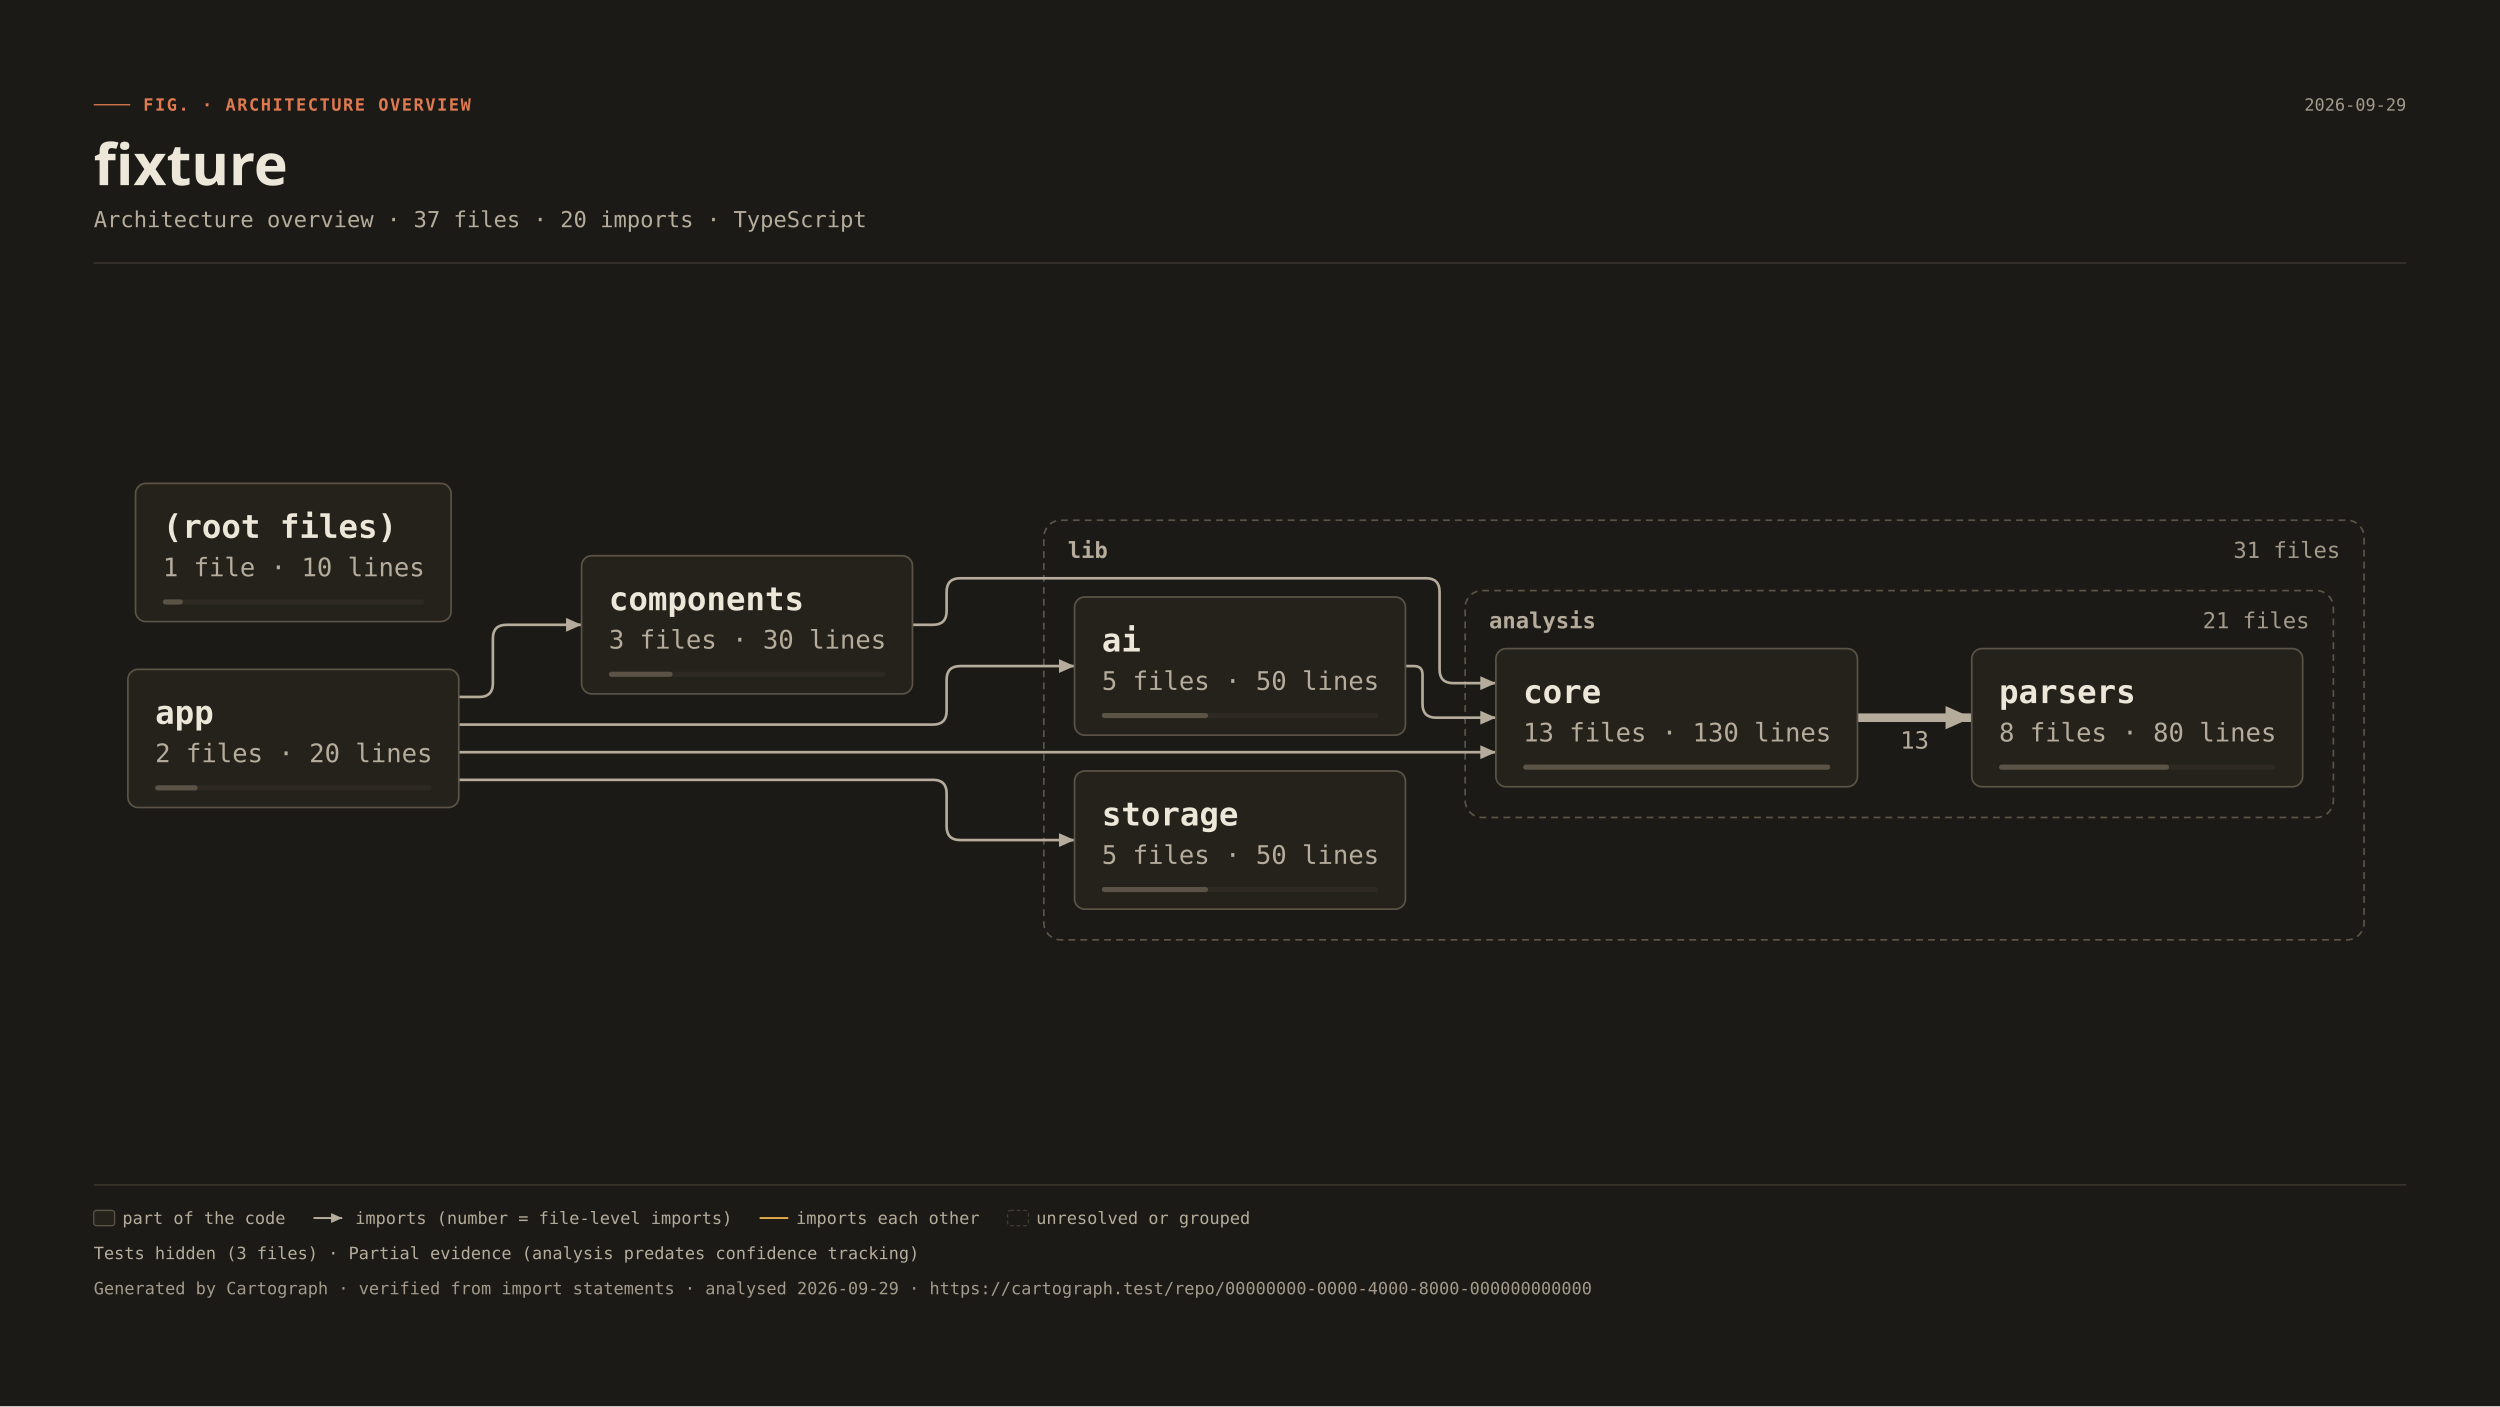
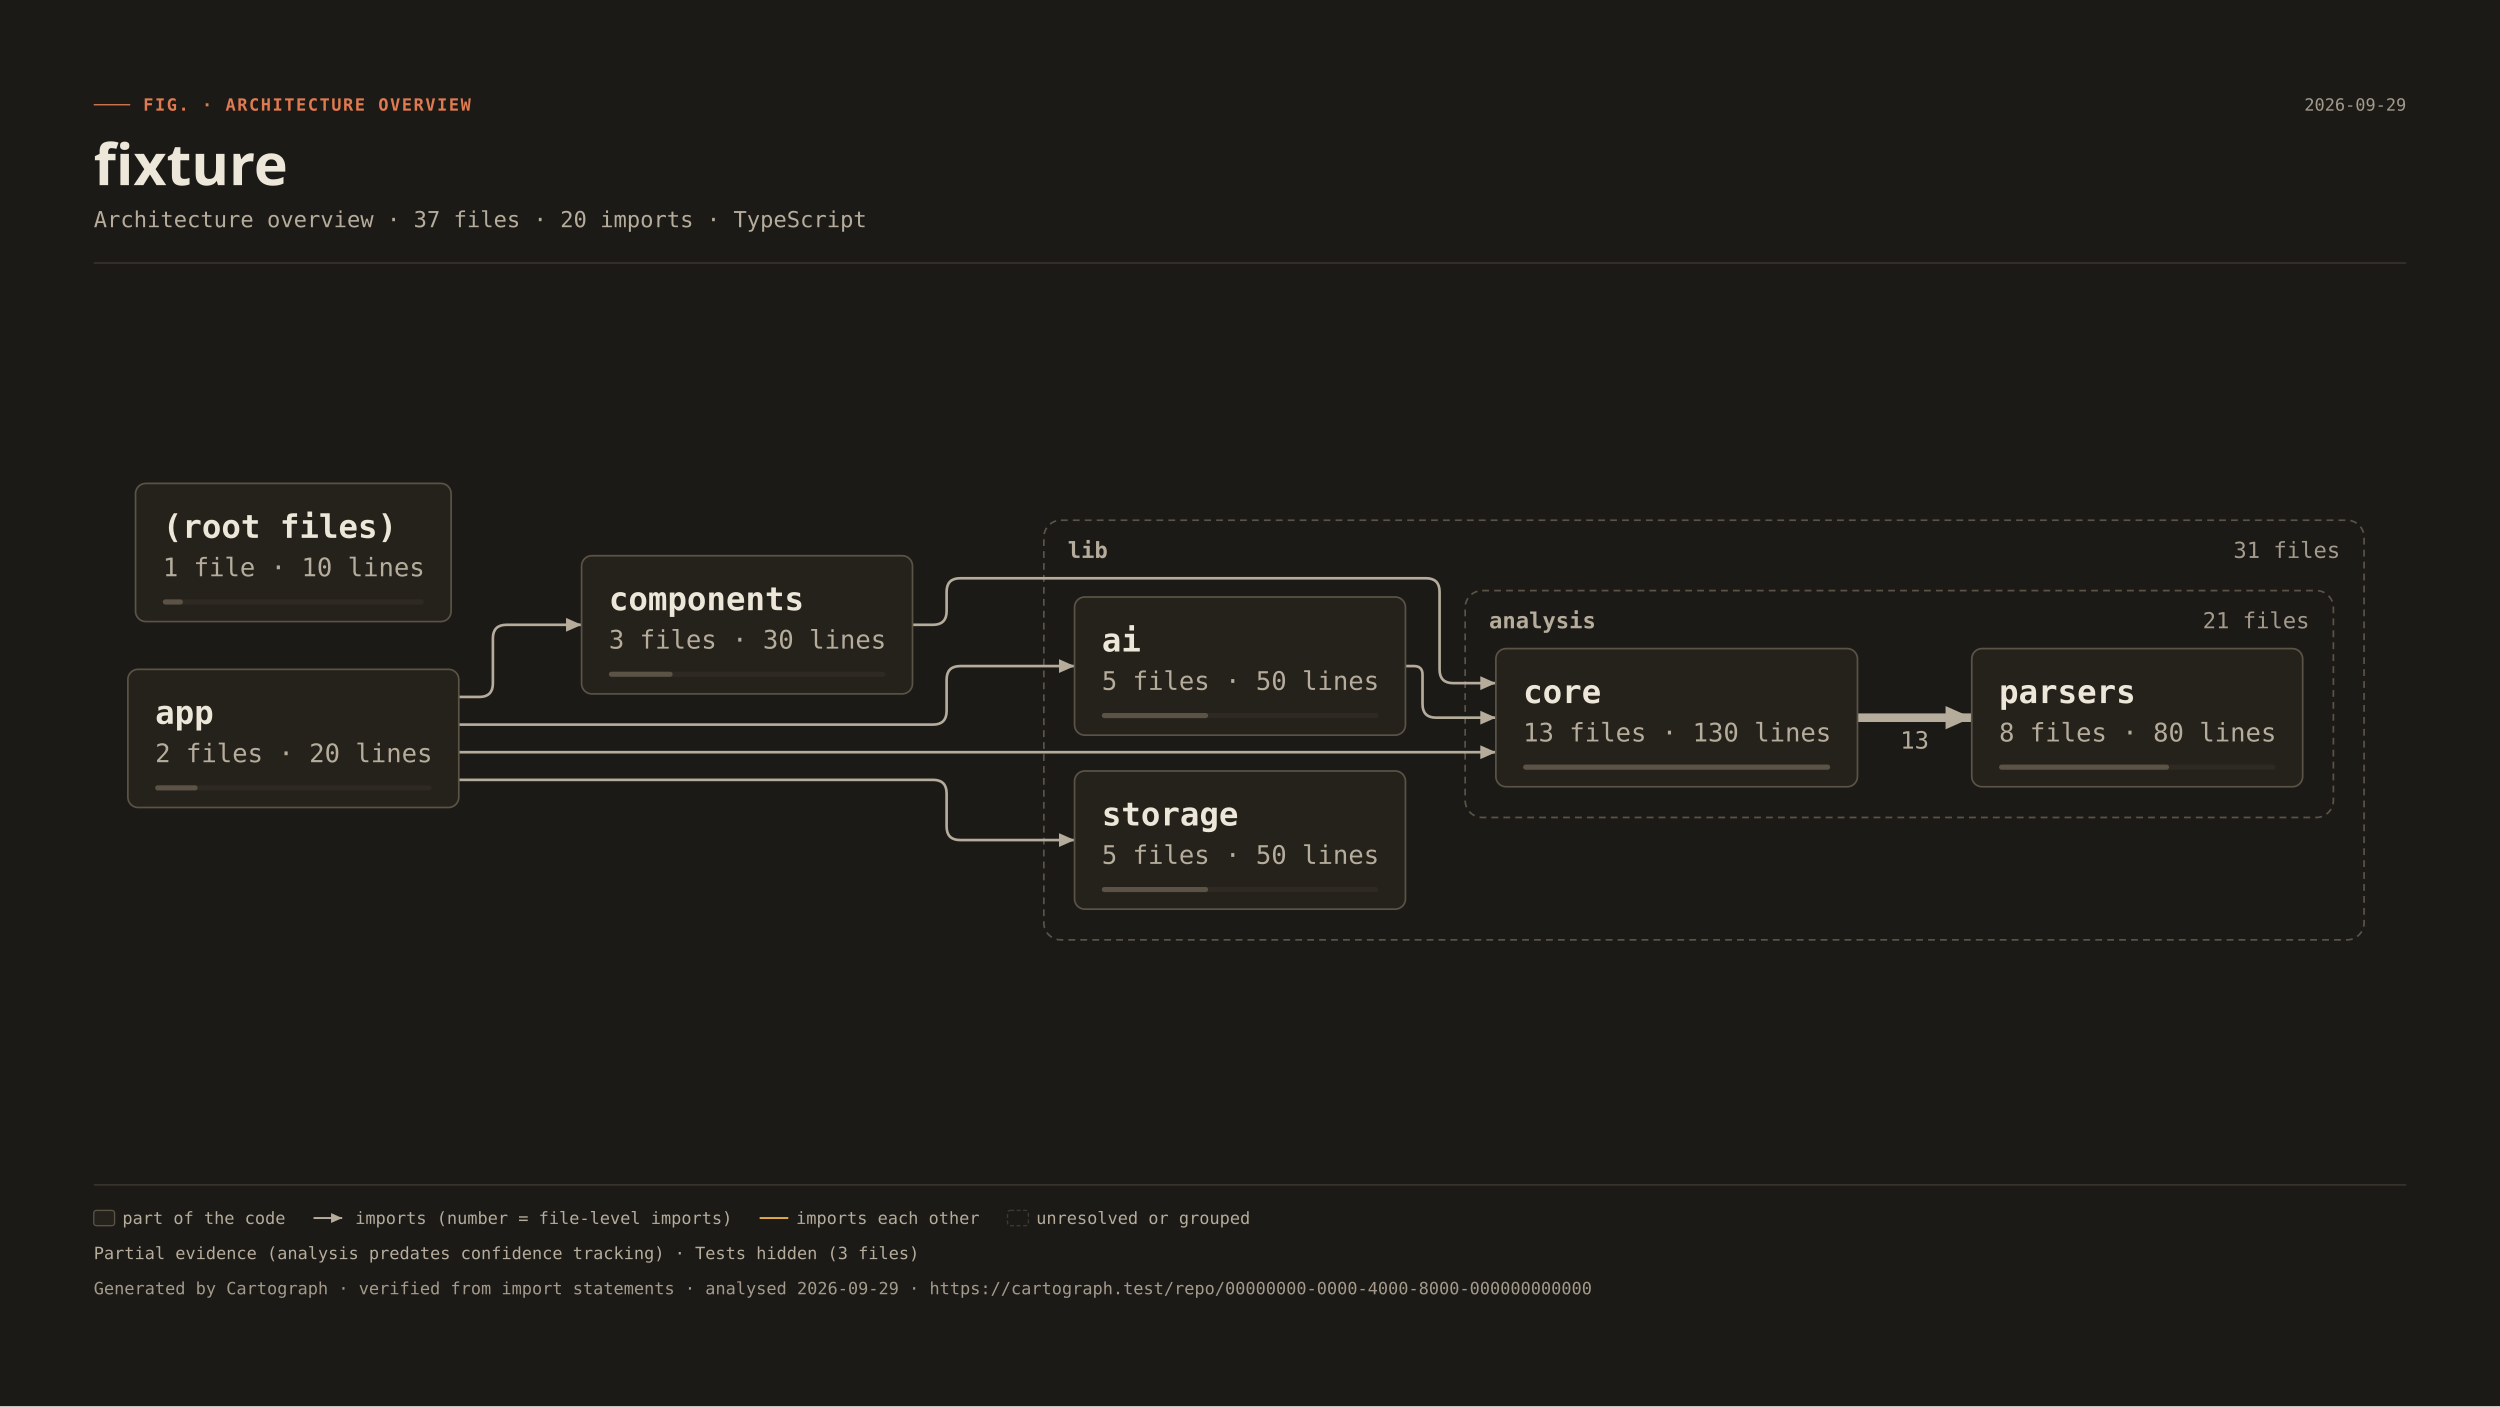
<svg xmlns="http://www.w3.org/2000/svg" viewBox="0 0 1920 1080" width="1920" height="1080" role="img" aria-labelledby="t d">
  <style>.m4{font-family:"IBM Plex Mono",ui-monospace,monospace;font-weight:400}.m6{font-family:"IBM Plex Mono",ui-monospace,monospace;font-weight:600}.s6{font-family:"IBM Plex Sans",system-ui,sans-serif;font-weight:600}.si{font-family:"IBM Plex Sans",system-ui,sans-serif;font-weight:400;font-style:italic}.ink{fill:#EDE7DA}.muted{fill:#B5AC9C}.faint{fill:#A39A8C}.accent{fill:#E07A50}.assisted{fill:#A99BDB}</style>
  <defs>
    <marker id="ah-plain-156" viewBox="0 0 10 10" refX="9" refY="5" markerWidth="10.13" markerHeight="10.13" markerUnits="userSpaceOnUse" orient="auto">
      <path d="M0 1L9 5L0 9Z" fill="#B5AC9C" />
    </marker>
  </defs>
  <defs>
    <marker id="ah-plain-503" viewBox="0 0 10 10" refX="9" refY="5" markerWidth="17.06" markerHeight="17.06" markerUnits="userSpaceOnUse" orient="auto">
      <path d="M0 1L9 5L0 9Z" fill="#B5AC9C" />
    </marker>
  </defs>
  <defs>
    <marker id="ah-plain-125" viewBox="0 0 10 10" refX="9" refY="5" markerWidth="9.5" markerHeight="9.5" markerUnits="userSpaceOnUse" orient="auto">
      <path d="M0 1L9 5L0 9Z" fill="#B5AC9C" />
    </marker>
  </defs>
  <rect width="1920" height="1080" fill="#1C1A16" />
  <path d="M72 80.45h28" stroke="#E07A50" stroke-width="1" />
  <text x="110" y="85" class="m6 accent" font-size="13" letter-spacing="1.2">FIG. · ARCHITECTURE OVERVIEW</text>
  <text x="1848" y="85" text-anchor="end" class="m4 faint" font-size="13">2026-09-29</text>
  <text x="72" y="142.2" class="s6 ink" font-size="44">fixture</text>
  <text x="72" y="174.5" class="m4 muted" font-size="17">Architecture overview · 37 files · 20 imports · TypeScript</text>
  <path d="M72 202H1848" stroke="#3F3A31" stroke-width="1" />
  <g transform="translate(72 345.05) scale(1.31)">
    <g class="group">
      <rect x="557" y="41.6" width="774" height="246" rx="10" fill="none" stroke="#5A5346" stroke-dasharray="4 3" />
      <text x="571" y="63.7" class="m6 muted" font-size="13">lib</text>
      <text x="1317" y="63.7" text-anchor="end" class="m4 faint" font-size="13">31 files</text>
    </g>
    <g class="group">
      <rect x="804" y="82.85" width="509" height="133" rx="10" fill="none" stroke="#5A5346" stroke-dasharray="4 3" />
      <text x="818" y="104.95" class="m6 muted" font-size="13">analysis</text>
      <text x="1299" y="104.95" text-anchor="end" class="m4 faint" font-size="13">21 files</text>
    </g>
    <path class="edge" d="M214 145.2L226 145.2Q234 145.2 234 137.2L234 110.9Q234 102.9 242 102.9L286 102.9" fill="none" stroke="#B5AC9C" stroke-width="1.56" stroke-linecap="round" marker-end="url(#ah-plain-156)" />
    <path class="edge" d="M214 161.4L492 161.4Q500 161.4 500 153.4L500 135.1Q500 127.1 508 127.1L575 127.1" fill="none" stroke="#B5AC9C" stroke-width="1.56" stroke-linecap="round" marker-end="url(#ah-plain-156)" />
    <path class="edge" d="M214 177.6L822 177.6" fill="none" stroke="#B5AC9C" stroke-width="1.56" stroke-linecap="round" marker-end="url(#ah-plain-156)" />
    <path class="edge" d="M214 193.8L492 193.8Q500 193.8 500 201.8L500 221.1Q500 229.1 508 229.1L575 229.1" fill="none" stroke="#B5AC9C" stroke-width="1.56" stroke-linecap="round" marker-end="url(#ah-plain-156)" />
    <path class="edge" d="M480 102.9L492 102.9Q500 102.9 500 94.9L500 83.6Q500 75.6 508 75.6L781 75.6Q789 75.6 789 83.6L789 129.1Q789 137.1 797 137.1L822 137.1" fill="none" stroke="#B5AC9C" stroke-width="1.56" stroke-linecap="round" marker-end="url(#ah-plain-156)" />
    <path class="edge" d="M769 127.1L774 127.1Q779 127.1 779 132.1L779 149.35Q779 157.35 787 157.35L822 157.35" fill="none" stroke="#B5AC9C" stroke-width="1.56" stroke-linecap="round" marker-end="url(#ah-plain-156)" />
    <path class="edge" d="M1034 157.35L1101 157.35" fill="none" stroke="#B5AC9C" stroke-width="5.03" stroke-linecap="round" marker-end="url(#ah-plain-503)" />
    <rect x="1054" y="160.35" width="27" height="21" rx="10.5" fill="#1C1A16" />
    <text x="1067.5" y="175.47" text-anchor="middle" class="m4 muted" font-size="14">13</text>
    <g class="unit-group">
      <rect class="unit" x="24.5" y="20" width="185" height="81" rx="6" fill="#25221C" stroke="#5A5346" />
      <text x="40.5" y="51.95" class="m6 ink" font-size="19">(root files)</text>
      <text x="40.5" y="74.45" class="m4 muted" font-size="15">1 file · 10 lines</text>
      <rect x="40.5" y="88" width="153" height="3" rx="1.5" fill="#2E2A23" />
      <rect x="40.5" y="88" width="11.77" height="3" rx="1.5" fill="#5A5346" />
    </g>
    <g class="unit-group">
      <rect class="unit" x="20" y="129" width="194" height="81" rx="6" fill="#25221C" stroke="#5A5346" />
      <text x="36" y="160.95" class="m6 ink" font-size="19">app</text>
      <text x="36" y="183.45" class="m4 muted" font-size="15">2 files · 20 lines</text>
      <rect x="36" y="197" width="162" height="3" rx="1.5" fill="#2E2A23" />
      <rect x="36" y="197" width="24.92" height="3" rx="1.5" fill="#5A5346" />
    </g>
    <g class="unit-group">
      <rect class="unit" x="286" y="62.4" width="194" height="81" rx="6" fill="#25221C" stroke="#5A5346" />
      <text x="302" y="94.35" class="m6 ink" font-size="19">components</text>
      <text x="302" y="116.85" class="m4 muted" font-size="15">3 files · 30 lines</text>
      <rect x="302" y="130.4" width="162" height="3" rx="1.5" fill="#2E2A23" />
      <rect x="302" y="130.4" width="37.38" height="3" rx="1.5" fill="#5A5346" />
    </g>
    <g class="unit-group">
      <rect class="unit" x="575" y="86.6" width="194" height="81" rx="6" fill="#25221C" stroke="#5A5346" />
      <text x="591" y="118.55" class="m6 ink" font-size="19">ai</text>
      <text x="591" y="141.05" class="m4 muted" font-size="15">5 files · 50 lines</text>
      <rect x="591" y="154.6" width="162" height="3" rx="1.5" fill="#2E2A23" />
      <rect x="591" y="154.6" width="62.31" height="3" rx="1.5" fill="#5A5346" />
    </g>
    <g class="unit-group">
      <rect class="unit" x="822" y="116.85" width="212" height="81" rx="6" fill="#25221C" stroke="#5A5346" />
      <text x="838" y="148.8" class="m6 ink" font-size="19">core</text>
      <text x="838" y="171.3" class="m4 muted" font-size="15">13 files · 130 lines</text>
      <rect x="838" y="184.85" width="180" height="3" rx="1.5" fill="#2E2A23" />
      <rect x="838" y="184.85" width="180" height="3" rx="1.5" fill="#5A5346" />
    </g>
    <g class="unit-group">
      <rect class="unit" x="1101" y="116.85" width="194" height="81" rx="6" fill="#25221C" stroke="#5A5346" />
      <text x="1117" y="148.8" class="m6 ink" font-size="19">parsers</text>
      <text x="1117" y="171.3" class="m4 muted" font-size="15">8 files · 80 lines</text>
      <rect x="1117" y="184.85" width="162" height="3" rx="1.5" fill="#2E2A23" />
      <rect x="1117" y="184.85" width="99.69" height="3" rx="1.5" fill="#5A5346" />
    </g>
    <g class="unit-group">
      <rect class="unit" x="575" y="188.6" width="194" height="81" rx="6" fill="#25221C" stroke="#5A5346" />
      <text x="591" y="220.55" class="m6 ink" font-size="19">storage</text>
      <text x="591" y="243.05" class="m4 muted" font-size="15">5 files · 50 lines</text>
      <rect x="591" y="256.6" width="162" height="3" rx="1.5" fill="#2E2A23" />
      <rect x="591" y="256.6" width="62.31" height="3" rx="1.5" fill="#5A5346" />
    </g>
  </g>
  <path d="M72 910H1848" stroke="#3F3A31" stroke-width="1" />
  <rect x="72" y="929.6" width="16" height="11.7" rx="2" fill="#25221C" stroke="#5A5346" />
  <text x="94" y="940" class="m4 muted" font-size="13">part of the code</text>
  <path d="M240.8 935.45h22" stroke="#B5AC9C" stroke-width="1.5" marker-end="url(#ah-plain-125)" />
  <text x="272.8" y="940" class="m4 muted" font-size="13">imports (number = file-level imports)</text>
  <path d="M583.4 935.45h22" stroke="#E0A94A" stroke-width="1.5" />
  <text x="611.4" y="940" class="m4 muted" font-size="13">imports each other</text>
  <rect x="773.8" y="929.6" width="16" height="11.7" rx="2" fill="none" stroke="#3F3A31" stroke-dasharray="3 2" />
  <text x="795.8" y="940" class="m4 muted" font-size="13">unresolved or grouped</text>
-   <text x="72" y="967" class="m4 muted" font-size="13">Tests hidden (3 files) · Partial evidence (analysis predates confidence tracking)</text>
+   <text x="72" y="967" class="m4 muted" font-size="13">Partial evidence (analysis predates confidence tracking) · Tests hidden (3 files)</text>
  <text x="72" y="994" class="m4 faint" font-size="13">Generated by Cartograph · verified from import statements · analysed 2026-09-29 · https://cartograph.test/repo/00000000-0000-4000-8000-000000000000</text>
</svg>
